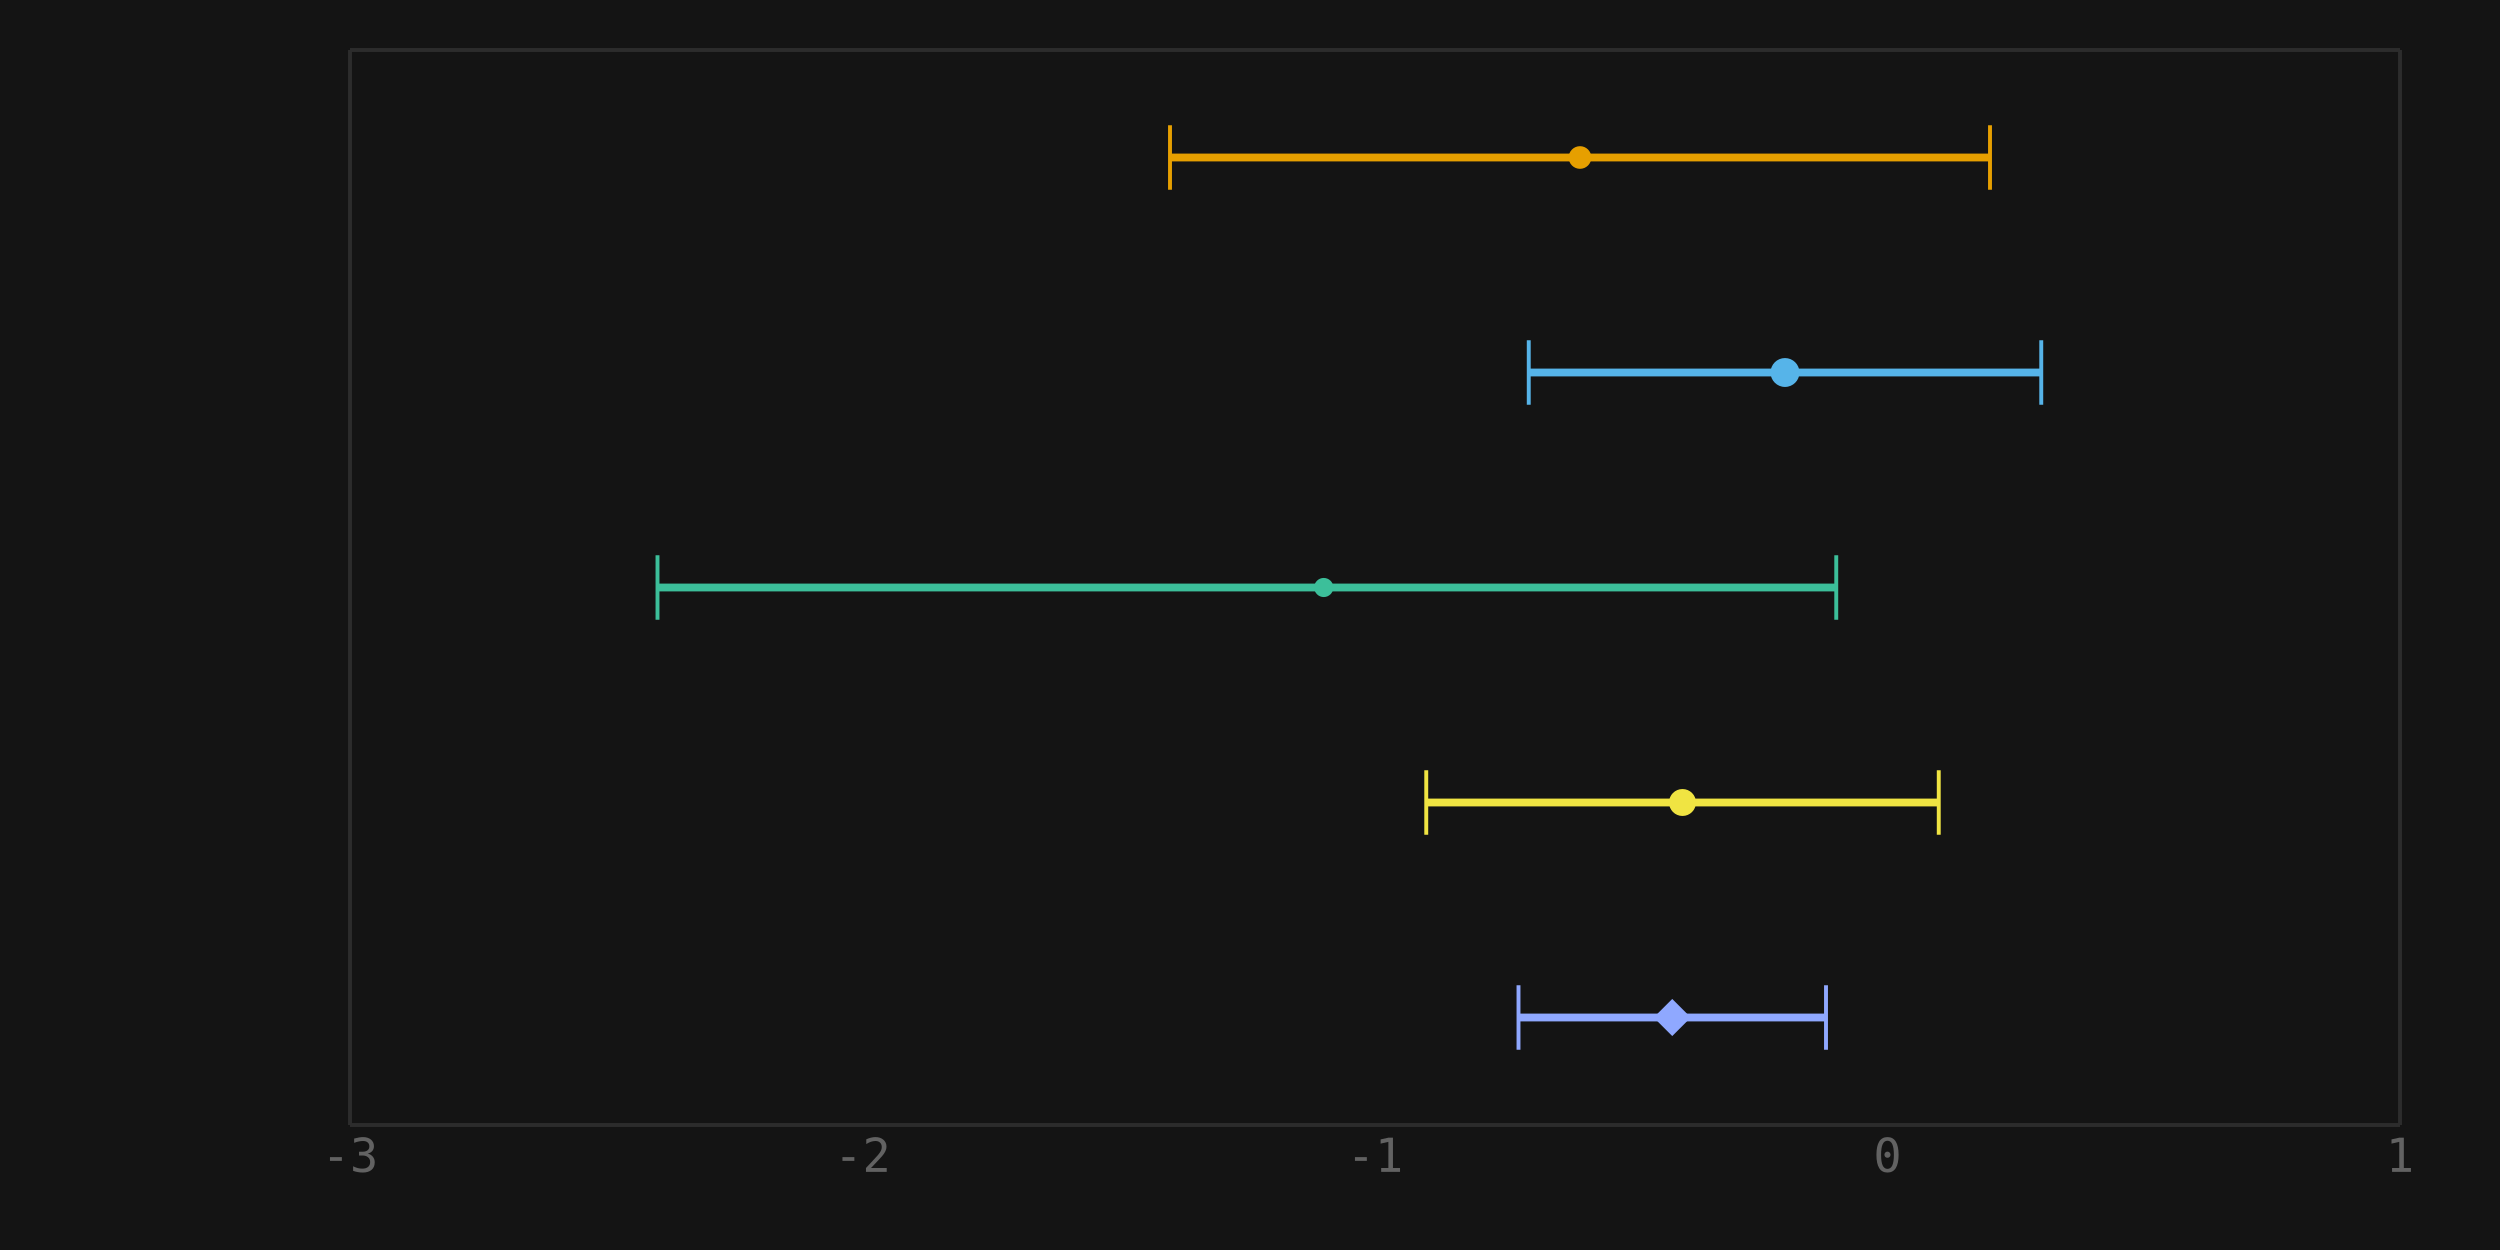
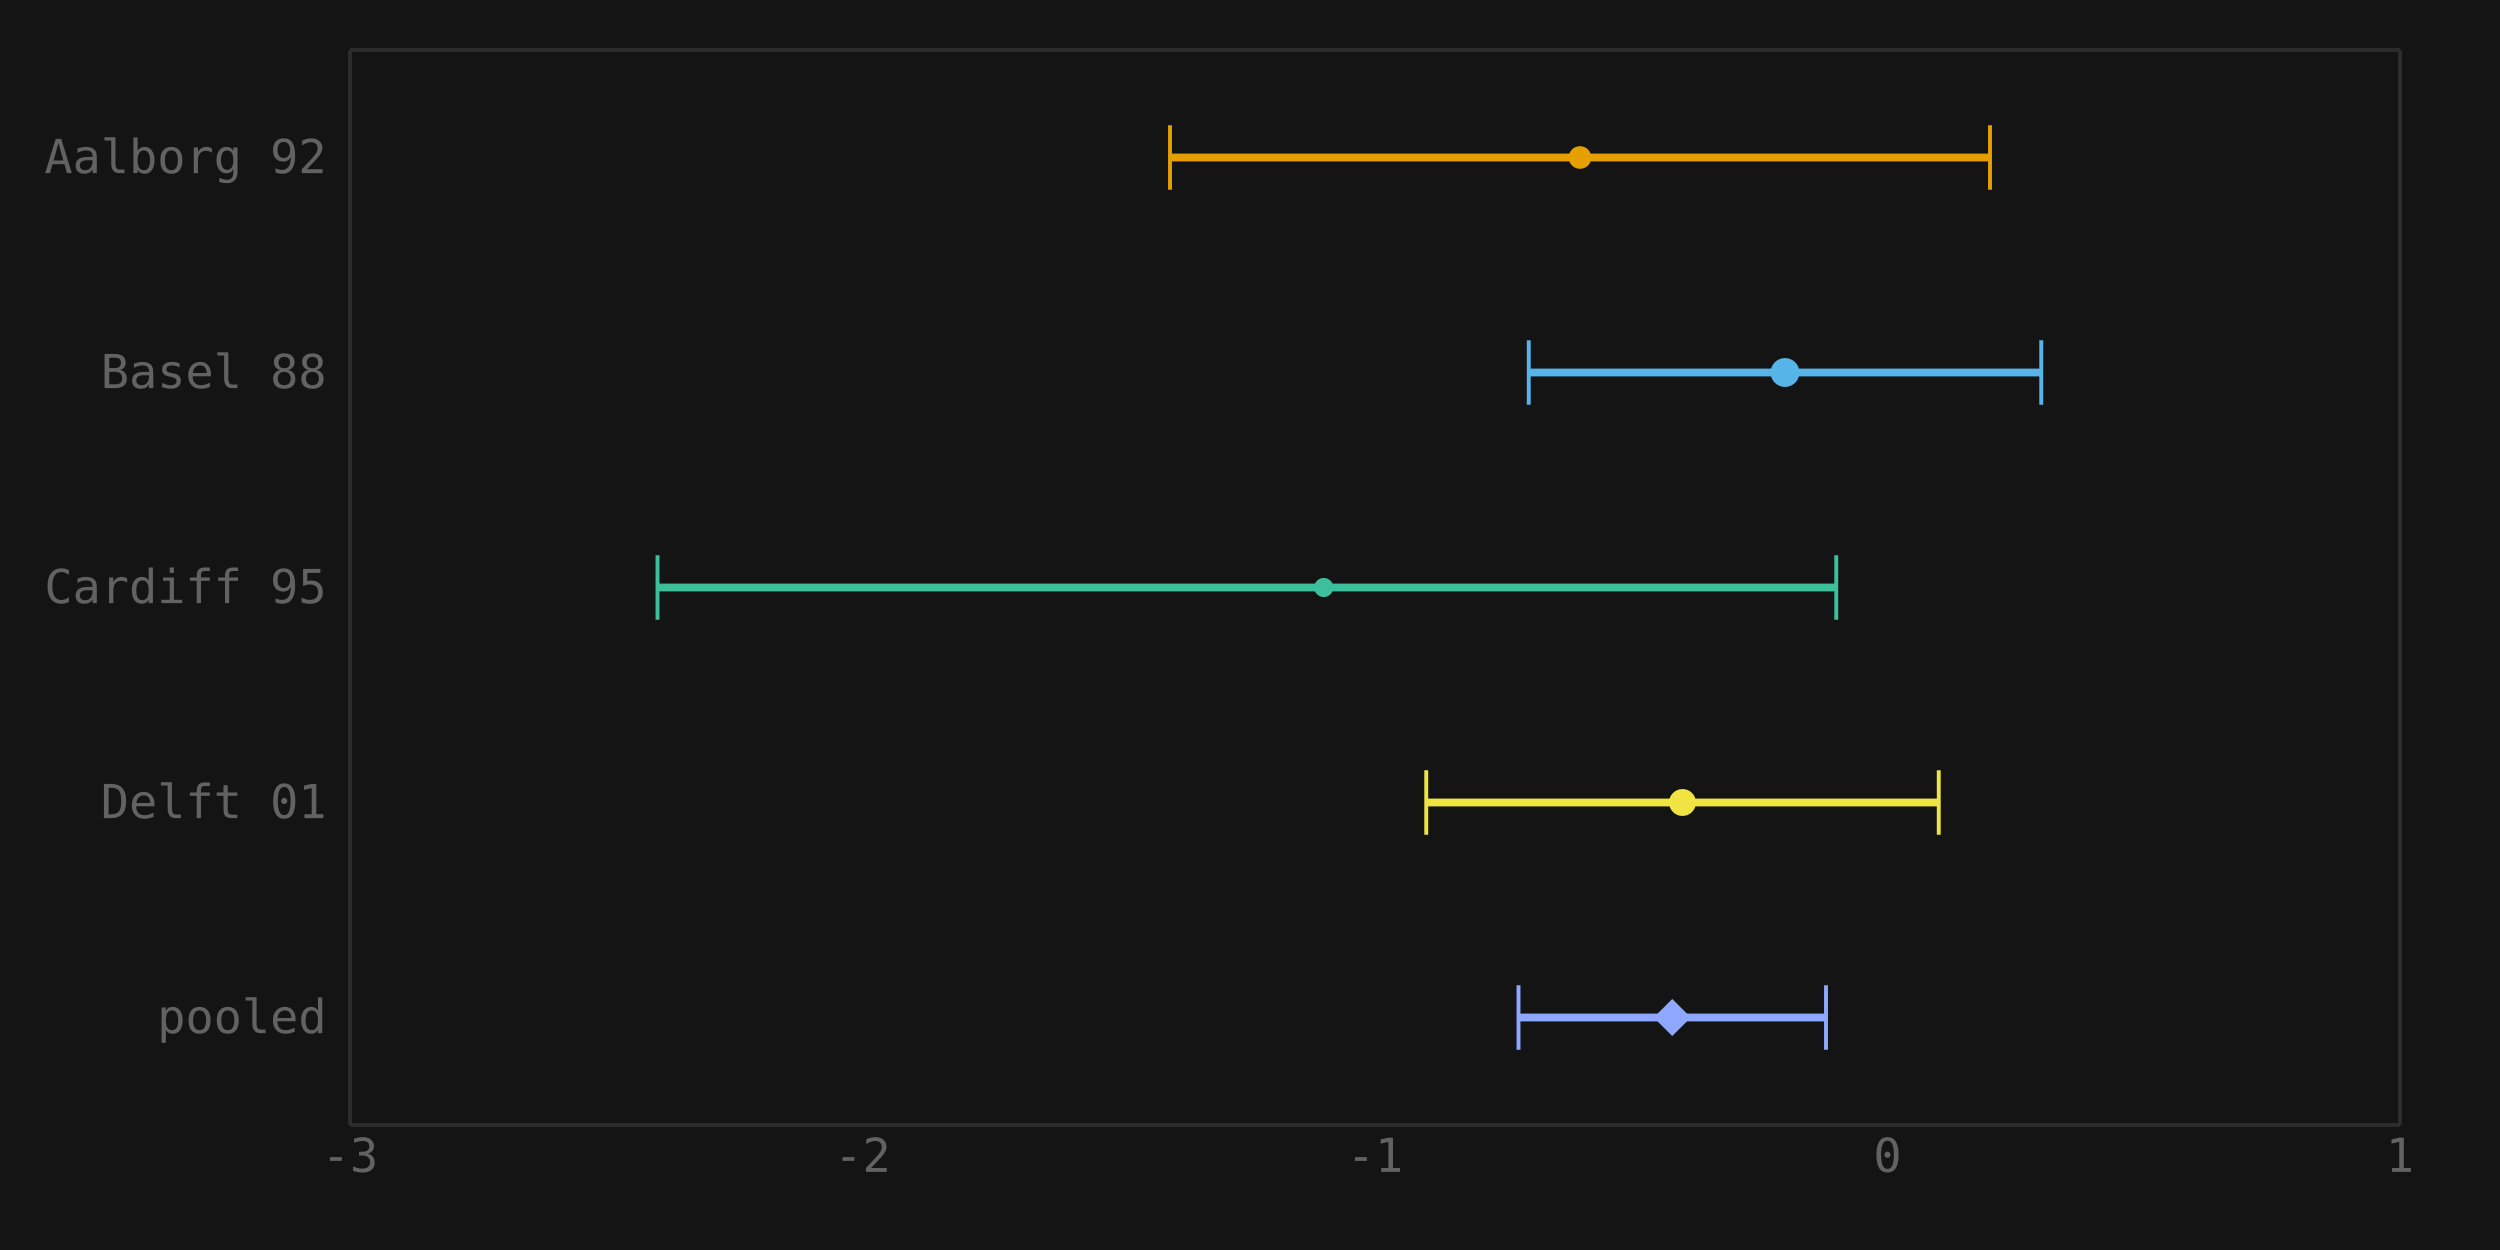
<svg xmlns="http://www.w3.org/2000/svg" viewBox="0 0 640 320" width="640" height="320">
  <rect width="100%" height="100%" fill="#141414" />
  <line x1="89.6" y1="12.8" x2="89.6" y2="288" stroke="#2c2c2c" stroke-width="1" />
  <line x1="89.6" y1="288" x2="614.4" y2="288" stroke="#2c2c2c" stroke-width="1" />
  <line x1="614.4" y1="12.8" x2="614.4" y2="288" stroke="#2c2c2c" stroke-width="1" />
  <line x1="89.6" y1="12.8" x2="614.4" y2="12.8" stroke="#2c2c2c" stroke-width="1" />
  <text x="89.6" y="300" text-anchor="middle" font-size="12" font-family="monospace" fill="#626262">-3</text>
  <text x="220.8" y="300" text-anchor="middle" font-size="12" font-family="monospace" fill="#626262">-2</text>
  <text x="352" y="300" text-anchor="middle" font-size="12" font-family="monospace" fill="#626262">-1</text>
  <text x="483.2" y="300" text-anchor="middle" font-size="12" font-family="monospace" fill="#626262">0</text>
  <text x="614.4" y="300" text-anchor="middle" font-size="12" font-family="monospace" fill="#626262">1</text>
+   <clipPath id="isvgb-0">
+     <rect x="0" y="28.32" width="83.6" height="24" />
+   </clipPath>
+   <text x="83.6" y="44.32" text-anchor="end" clip-path="url(#isvgb-0)" font-size="12" font-family="monospace" fill="#626262">Aalborg 92</text>
+   <clipPath id="isvgb-1">
+     <rect x="0" y="83.36" width="83.6" height="24" />
+   </clipPath>
+   <text x="83.6" y="99.36" text-anchor="end" clip-path="url(#isvgb-1)" font-size="12" font-family="monospace" fill="#626262">Basel 88</text>
+   <clipPath id="isvgb-2">
+     <rect x="0" y="138.4" width="83.6" height="24" />
+   </clipPath>
+   <text x="83.6" y="154.4" text-anchor="end" clip-path="url(#isvgb-2)" font-size="12" font-family="monospace" fill="#626262">Cardiff 95</text>
+   <clipPath id="isvgb-3">
+     <rect x="0" y="193.44" width="83.6" height="24" />
+   </clipPath>
+   <text x="83.6" y="209.44" text-anchor="end" clip-path="url(#isvgb-3)" font-size="12" font-family="monospace" fill="#626262">Delft 01</text>
+   <clipPath id="isvgb-4">
+     <rect x="0" y="248.48" width="83.6" height="24" />
+   </clipPath>
+   <text x="83.6" y="264.48" text-anchor="end" clip-path="url(#isvgb-4)" font-size="12" font-family="monospace" fill="#626262">pooled</text>
  <path d="M299.52 40.32 L509.44 40.32" fill="none" stroke="#e69f00" stroke-width="2" />
  <rect x="299.02" y="32.064" width="1" height="16.512" fill="#e69f00" />
  <rect x="508.94" y="32.064" width="1" height="16.512" fill="#e69f00" />
  <circle cx="404.48" cy="40.32" r="2.9" fill="#e69f00" />
  <path d="M391.36 95.36 L522.56 95.36" fill="none" stroke="#56b4e9" stroke-width="2" />
  <rect x="390.86" y="87.104" width="1" height="16.512" fill="#56b4e9" />
  <rect x="522.06" y="87.104" width="1" height="16.512" fill="#56b4e9" />
  <circle cx="456.96" cy="95.36" r="3.7" fill="#56b4e9" />
  <path d="M168.32 150.4 L470.08 150.4" fill="none" stroke="#3cbf9a" stroke-width="2" />
  <rect x="167.82" y="142.144" width="1" height="16.512" fill="#3cbf9a" />
  <rect x="469.58" y="142.144" width="1" height="16.512" fill="#3cbf9a" />
  <circle cx="338.88" cy="150.4" r="2.45" fill="#3cbf9a" />
  <path d="M365.12 205.44 L496.32 205.44" fill="none" stroke="#f0e442" stroke-width="2" />
  <rect x="364.62" y="197.184" width="1" height="16.512" fill="#f0e442" />
  <rect x="495.82" y="197.184" width="1" height="16.512" fill="#f0e442" />
  <circle cx="430.72" cy="205.44" r="3.45" fill="#f0e442" />
  <path d="M388.736 260.48 L467.456 260.48" fill="none" stroke="#8fa8ff" stroke-width="2" />
  <rect x="388.236" y="252.224" width="1" height="16.512" fill="#8fa8ff" />
  <rect x="466.956" y="252.224" width="1" height="16.512" fill="#8fa8ff" />
  <polygon points="428.096,255.73 432.846,260.48 428.096,265.23 423.346,260.48" fill="#8fa8ff" />
</svg>
